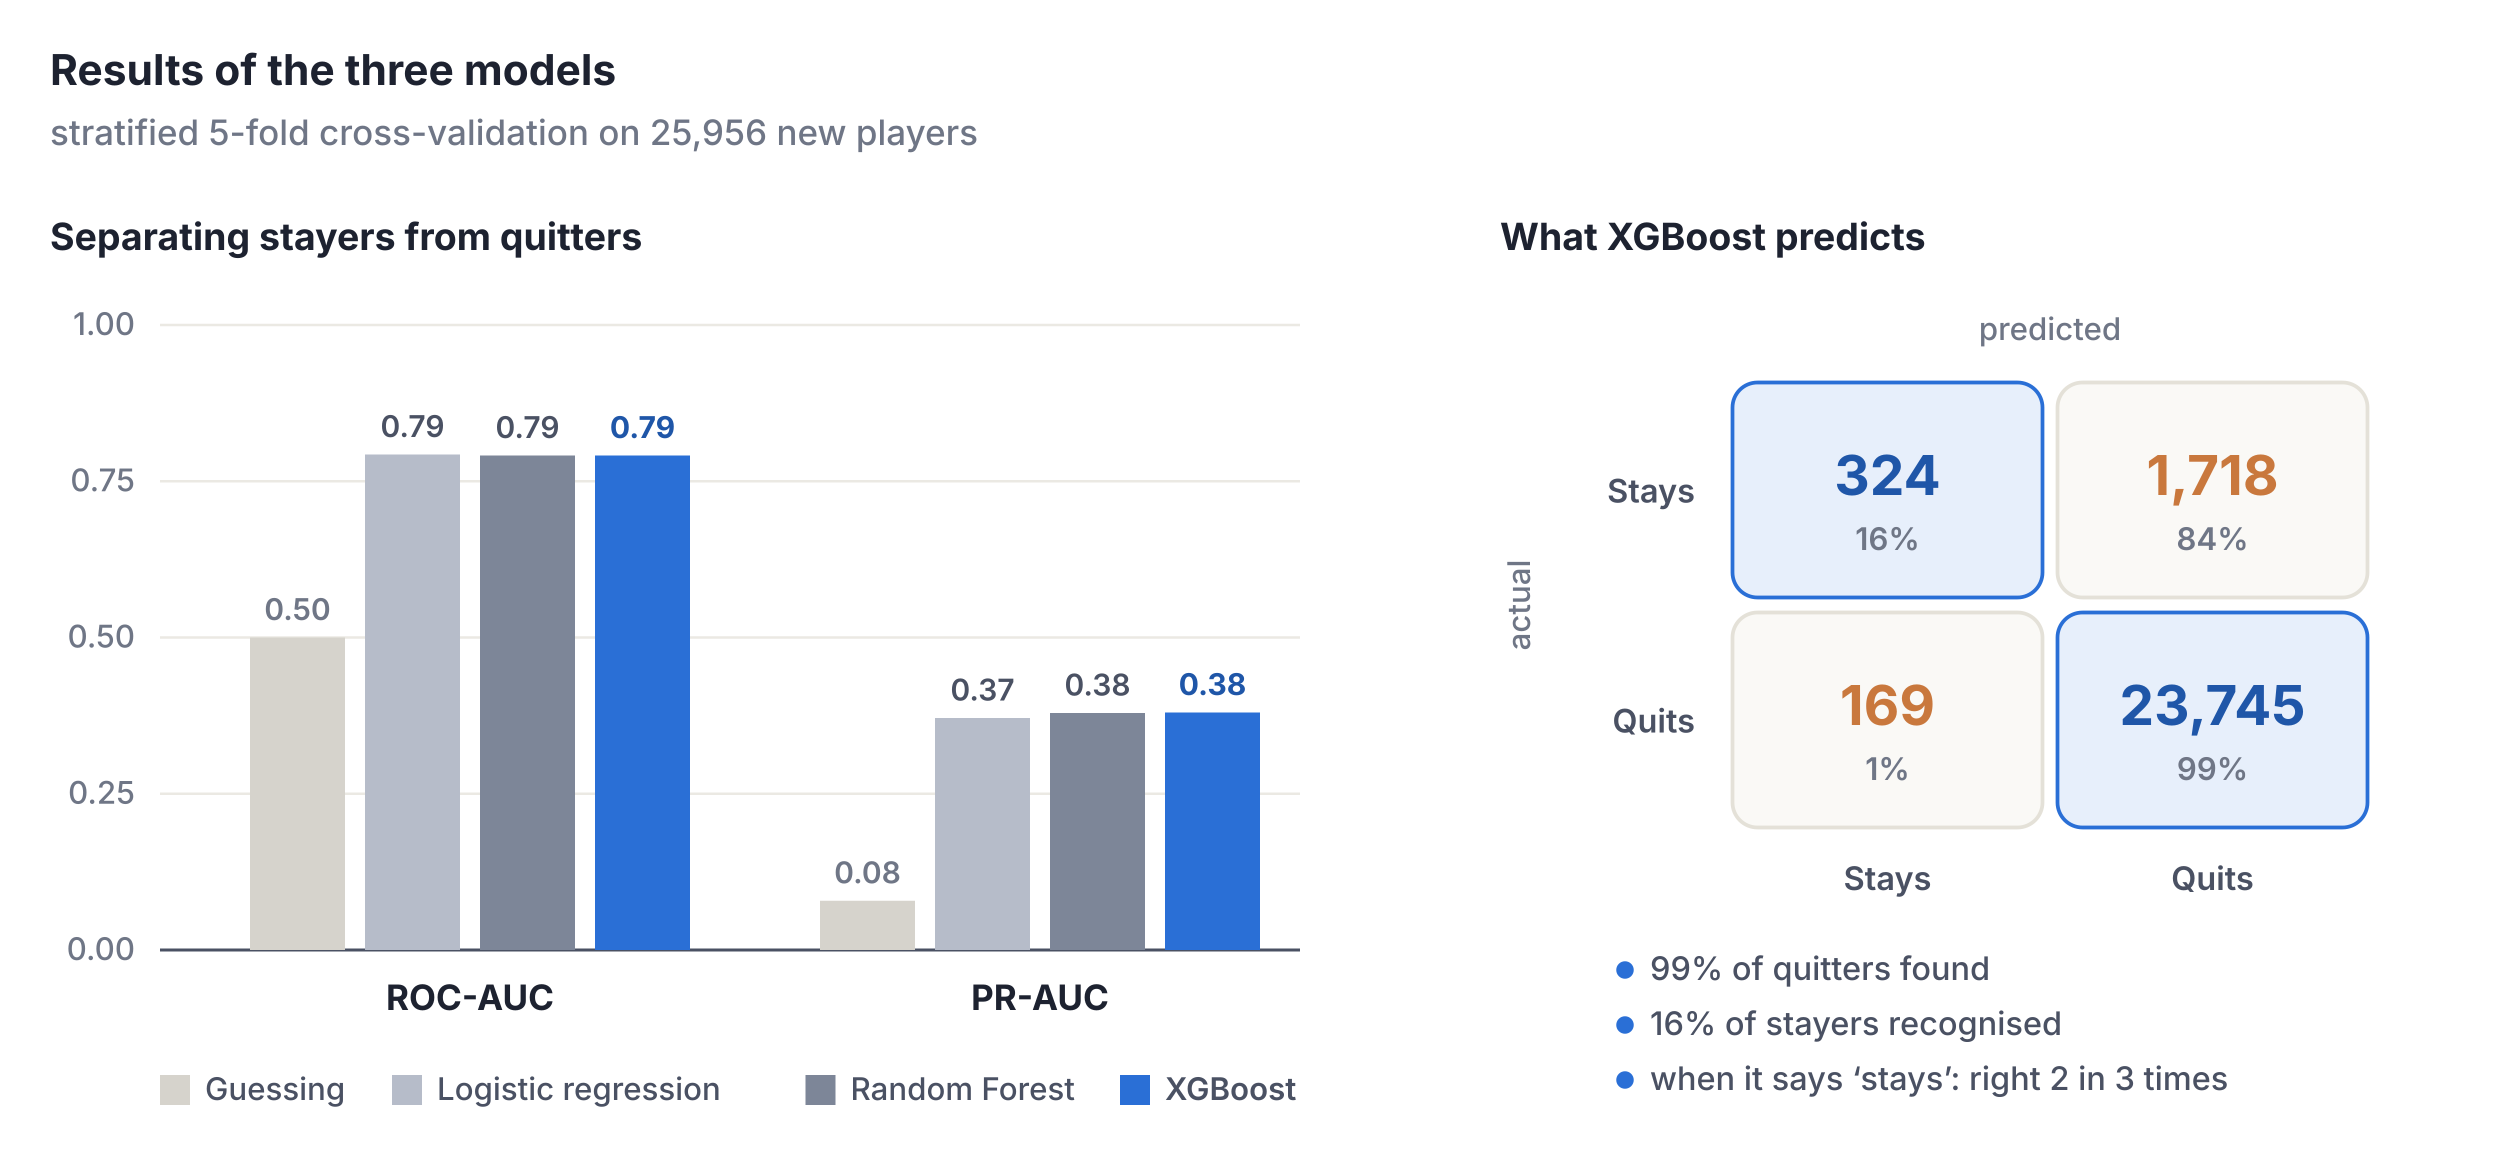
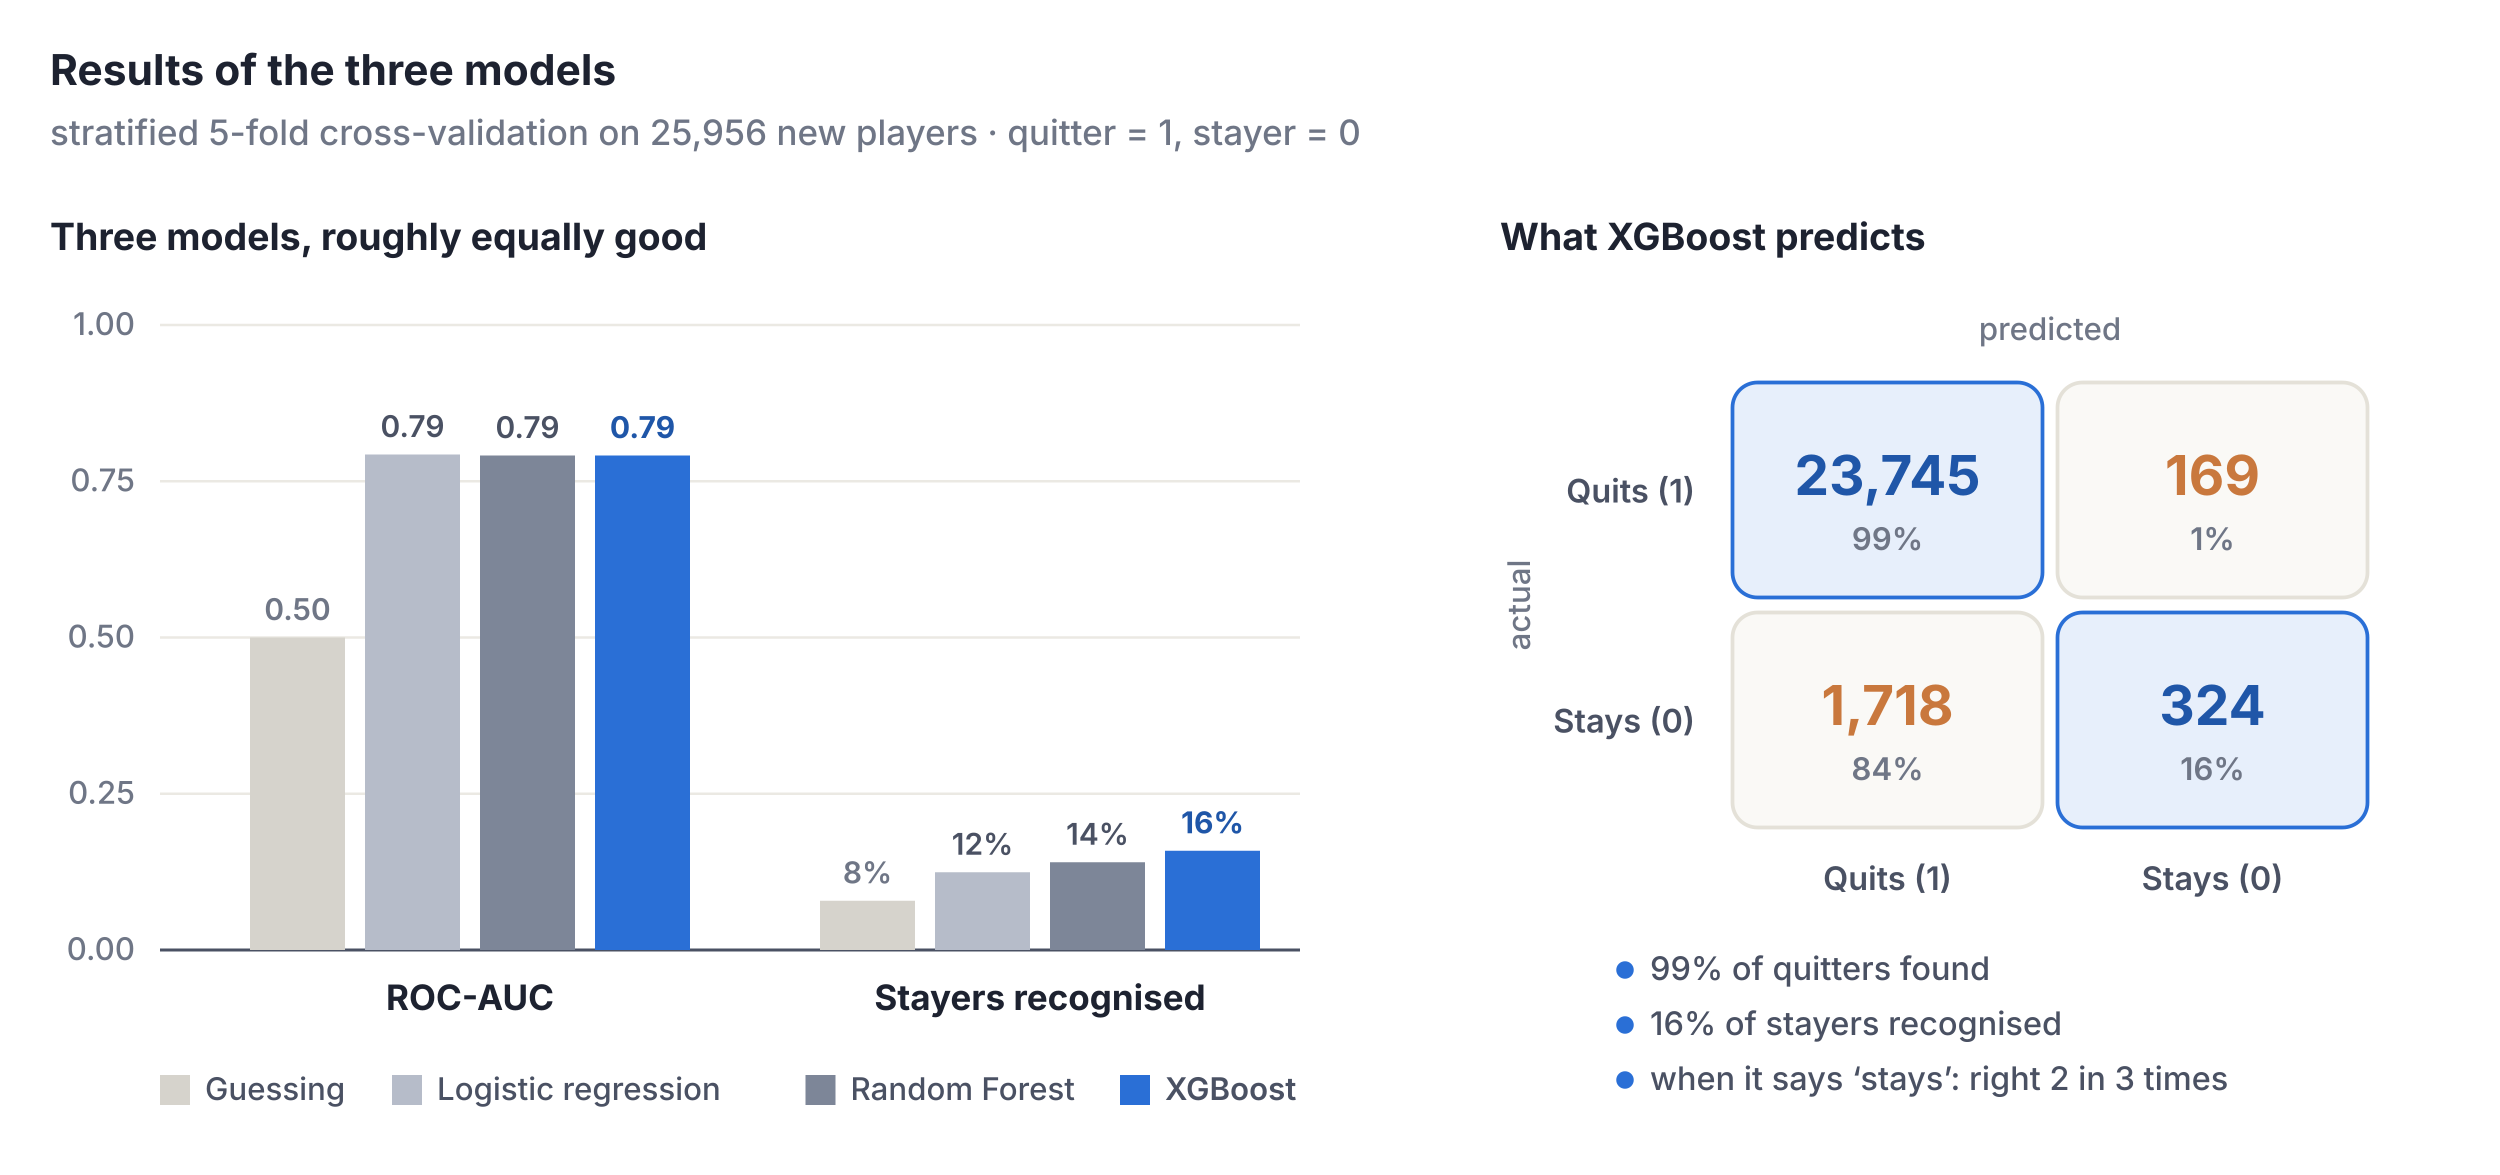
<svg xmlns="http://www.w3.org/2000/svg" viewBox="0 0 1000 470" width="1000" height="470" font-family="Inter, 'Segoe UI', Helvetica, Arial, sans-serif">
  <rect width="1000" height="470" fill="#ffffff" />
  <text x="20.0" y="34.0" font-size="17" fill="#1d2230" font-weight="700" text-anchor="start">Results of the three models</text>
-   <text x="20.0" y="58.0" font-size="14" fill="#6f7686" font-weight="500" text-anchor="start">stratified 5-fold cross-validation on 25,956 new players</text>
-   <text x="20.0" y="100.0" font-size="15" fill="#1d2230" font-weight="700" text-anchor="start">Separating stayers from quitters</text>
+   <text x="20.0" y="58.0" font-size="14" fill="#6f7686" font-weight="500" text-anchor="start">stratified 5-fold cross-validation on 25,956 new players · quitter = 1, stayer = 0</text>
+   <text x="20.0" y="100.0" font-size="15" fill="#1d2230" font-weight="700" text-anchor="start">Three models, roughly equally good</text>
  <line x1="64" y1="380.0" x2="520" y2="380.0" stroke="#4a5163" stroke-width="1.2" />
  <text x="54.0" y="384.0" font-size="12.5" fill="#6f7686" font-weight="500" text-anchor="end">0.00</text>
  <line x1="64" y1="317.5" x2="520" y2="317.5" stroke="#ebe9e3" stroke-width="1" />
  <text x="54.0" y="321.5" font-size="12.5" fill="#6f7686" font-weight="500" text-anchor="end">0.25</text>
  <line x1="64" y1="255.0" x2="520" y2="255.0" stroke="#ebe9e3" stroke-width="1" />
  <text x="54.0" y="259.0" font-size="12.5" fill="#6f7686" font-weight="500" text-anchor="end">0.50</text>
  <line x1="64" y1="192.5" x2="520" y2="192.5" stroke="#ebe9e3" stroke-width="1" />
  <text x="54.0" y="196.5" font-size="12.5" fill="#6f7686" font-weight="500" text-anchor="end">0.75</text>
  <line x1="64" y1="130.0" x2="520" y2="130.0" stroke="#ebe9e3" stroke-width="1" />
  <text x="54.0" y="134.0" font-size="12.5" fill="#6f7686" font-weight="500" text-anchor="end">1.00</text>
  <rect x="100.0" y="255.0" width="38" height="125.0" fill="#d6d3cc" />
  <text x="119.0" y="248.0" font-size="12" fill="#6f7686" font-weight="600" text-anchor="middle">0.50</text>
  <rect x="146.0" y="181.8" width="38" height="198.2" fill="#b6bcc9" />
  <text x="165.0" y="174.8" font-size="12" fill="#4a5163" font-weight="600" text-anchor="middle">0.79</text>
  <rect x="192.0" y="182.2" width="38" height="197.8" fill="#7d8698" />
  <text x="211.0" y="175.2" font-size="12" fill="#4a5163" font-weight="600" text-anchor="middle">0.79</text>
  <rect x="238.0" y="182.2" width="38" height="197.8" fill="#2a6fd6" />
  <text x="257.0" y="175.2" font-size="12" fill="#1f56a8" font-weight="700" text-anchor="middle">0.79</text>
  <text x="188.0" y="404.0" font-size="14" fill="#1d2230" font-weight="700" text-anchor="middle">ROC-AUC</text>
  <rect x="328.0" y="360.3" width="38" height="19.7" fill="#d6d3cc" />
-   <text x="347.0" y="353.3" font-size="12" fill="#6f7686" font-weight="600" text-anchor="middle">0.08</text>
-   <rect x="374.0" y="287.2" width="38" height="92.8" fill="#b6bcc9" />
-   <text x="393.0" y="280.2" font-size="12" fill="#4a5163" font-weight="600" text-anchor="middle">0.37</text>
-   <rect x="420.0" y="285.2" width="38" height="94.8" fill="#7d8698" />
-   <text x="439.0" y="278.2" font-size="12" fill="#4a5163" font-weight="600" text-anchor="middle">0.38</text>
-   <rect x="466.0" y="285.0" width="38" height="95.0" fill="#2a6fd6" />
-   <text x="485.0" y="278.0" font-size="12" fill="#1f56a8" font-weight="700" text-anchor="middle">0.38</text>
-   <text x="416.0" y="404.0" font-size="14" fill="#1d2230" font-weight="700" text-anchor="middle">PR-AUC</text>
+   <text x="347.0" y="353.3" font-size="12" fill="#6f7686" font-weight="600" text-anchor="middle">8%</text>
+   <rect x="374.0" y="348.9" width="38" height="31.1" fill="#b6bcc9" />
+   <text x="393.0" y="341.9" font-size="12" fill="#4a5163" font-weight="600" text-anchor="middle">12%</text>
+   <rect x="420.0" y="344.9" width="38" height="35.1" fill="#7d8698" />
+   <text x="439.0" y="337.9" font-size="12" fill="#4a5163" font-weight="600" text-anchor="middle">14%</text>
+   <rect x="466.0" y="340.3" width="38" height="39.7" fill="#2a6fd6" />
+   <text x="485.0" y="333.3" font-size="12" fill="#1f56a8" font-weight="700" text-anchor="middle">16%</text>
+   <text x="416.0" y="404.0" font-size="14" fill="#1d2230" font-weight="700" text-anchor="middle">Stayers recognised</text>
  <rect x="64" y="430" width="12" height="12" fill="#d6d3cc" />
  <text x="82.0" y="440.0" font-size="12.5" fill="#4a5163" font-weight="500" text-anchor="start">Guessing</text>
  <rect x="156.8" y="430" width="12" height="12" fill="#b6bcc9" />
  <text x="174.8" y="440.0" font-size="12.5" fill="#4a5163" font-weight="500" text-anchor="start">Logistic regression</text>
  <rect x="322.2" y="430" width="12" height="12" fill="#7d8698" />
  <text x="340.2" y="440.0" font-size="12.5" fill="#4a5163" font-weight="500" text-anchor="start">Random Forest</text>
  <rect x="448.0" y="430" width="12" height="12" fill="#2a6fd6" />
  <text x="466.0" y="440.0" font-size="12.5" fill="#4a5163" font-weight="600" text-anchor="start">XGBoost</text>
  <text x="600.0" y="100.0" font-size="15" fill="#1d2230" font-weight="700" text-anchor="start">What XGBoost predicts</text>
  <text x="820.0" y="136.0" font-size="12.5" fill="#6f7686" font-weight="500" text-anchor="middle">predicted</text>
-   <text x="755.0" y="356.0" font-size="13" fill="#4a5163" font-weight="600" text-anchor="middle">Stays</text>
-   <text x="678.0" y="201.0" font-size="13" fill="#4a5163" font-weight="600" text-anchor="end">Stays</text>
-   <text x="885.0" y="356.0" font-size="13" fill="#4a5163" font-weight="600" text-anchor="middle">Quits</text>
-   <text x="678.0" y="293.0" font-size="13" fill="#4a5163" font-weight="600" text-anchor="end">Quits</text>
+   <text x="755.0" y="356.0" font-size="13" fill="#4a5163" font-weight="600" text-anchor="middle">Quits (1)</text>
+   <text x="678.0" y="201.0" font-size="13" fill="#4a5163" font-weight="600" text-anchor="end">Quits (1)</text>
+   <text x="885.0" y="356.0" font-size="13" fill="#4a5163" font-weight="600" text-anchor="middle">Stays (0)</text>
+   <text x="678.0" y="293.0" font-size="13" fill="#4a5163" font-weight="600" text-anchor="end">Stays (0)</text>
  <text x="0" y="0" font-size="12.5" fill="#6f7686" font-weight="500" text-anchor="middle" transform="translate(612 242.0) rotate(-90)">actual</text>
  <rect x="693" y="153" width="124" height="86" rx="10" fill="#e7effb" stroke="#2a6fd6" stroke-width="1.5" />
-   <text x="755.0" y="198.0" font-size="22" fill="#1f56a8" font-weight="700" text-anchor="middle">324</text>
-   <text x="755.0" y="220.0" font-size="12.5" fill="#6f7686" font-weight="600" text-anchor="middle">16%</text>
+   <text x="755.0" y="198.0" font-size="22" fill="#1f56a8" font-weight="700" text-anchor="middle">23,745</text>
+   <text x="755.0" y="220.0" font-size="12.5" fill="#6f7686" font-weight="600" text-anchor="middle">99%</text>
  <rect x="823" y="153" width="124" height="86" rx="10" fill="#faf9f6" stroke="#e4e1d8" stroke-width="1.5" />
-   <text x="885.0" y="198.0" font-size="22" fill="#c9783d" font-weight="700" text-anchor="middle">1,718</text>
-   <text x="885.0" y="220.0" font-size="12.5" fill="#6f7686" font-weight="600" text-anchor="middle">84%</text>
+   <text x="885.0" y="198.0" font-size="22" fill="#c9783d" font-weight="700" text-anchor="middle">169</text>
+   <text x="885.0" y="220.0" font-size="12.5" fill="#6f7686" font-weight="600" text-anchor="middle">1%</text>
  <rect x="693" y="245" width="124" height="86" rx="10" fill="#faf9f6" stroke="#e4e1d8" stroke-width="1.5" />
-   <text x="755.0" y="290.0" font-size="22" fill="#c9783d" font-weight="700" text-anchor="middle">169</text>
-   <text x="755.0" y="312.0" font-size="12.5" fill="#6f7686" font-weight="600" text-anchor="middle">1%</text>
+   <text x="755.0" y="290.0" font-size="22" fill="#c9783d" font-weight="700" text-anchor="middle">1,718</text>
+   <text x="755.0" y="312.0" font-size="12.5" fill="#6f7686" font-weight="600" text-anchor="middle">84%</text>
  <rect x="823" y="245" width="124" height="86" rx="10" fill="#e7effb" stroke="#2a6fd6" stroke-width="1.5" />
-   <text x="885.0" y="290.0" font-size="22" fill="#1f56a8" font-weight="700" text-anchor="middle">23,745</text>
-   <text x="885.0" y="312.0" font-size="12.5" fill="#6f7686" font-weight="600" text-anchor="middle">99%</text>
+   <text x="885.0" y="290.0" font-size="22" fill="#1f56a8" font-weight="700" text-anchor="middle">324</text>
+   <text x="885.0" y="312.0" font-size="12.5" fill="#6f7686" font-weight="600" text-anchor="middle">16%</text>
  <circle cx="650" cy="388" r="3.5" fill="#2a6fd6" />
  <text x="660.0" y="392.0" font-size="13" fill="#4a5163" font-weight="500" text-anchor="start">99% of quitters found</text>
  <circle cx="650" cy="410" r="3.5" fill="#2a6fd6" />
  <text x="660.0" y="414.0" font-size="13" fill="#4a5163" font-weight="500" text-anchor="start">16% of stayers recognised</text>
  <circle cx="650" cy="432" r="3.5" fill="#2a6fd6" />
  <text x="660.0" y="436.0" font-size="13" fill="#4a5163" font-weight="500" text-anchor="start">when it says ‘stays’: right 2 in 3 times</text>
</svg>
